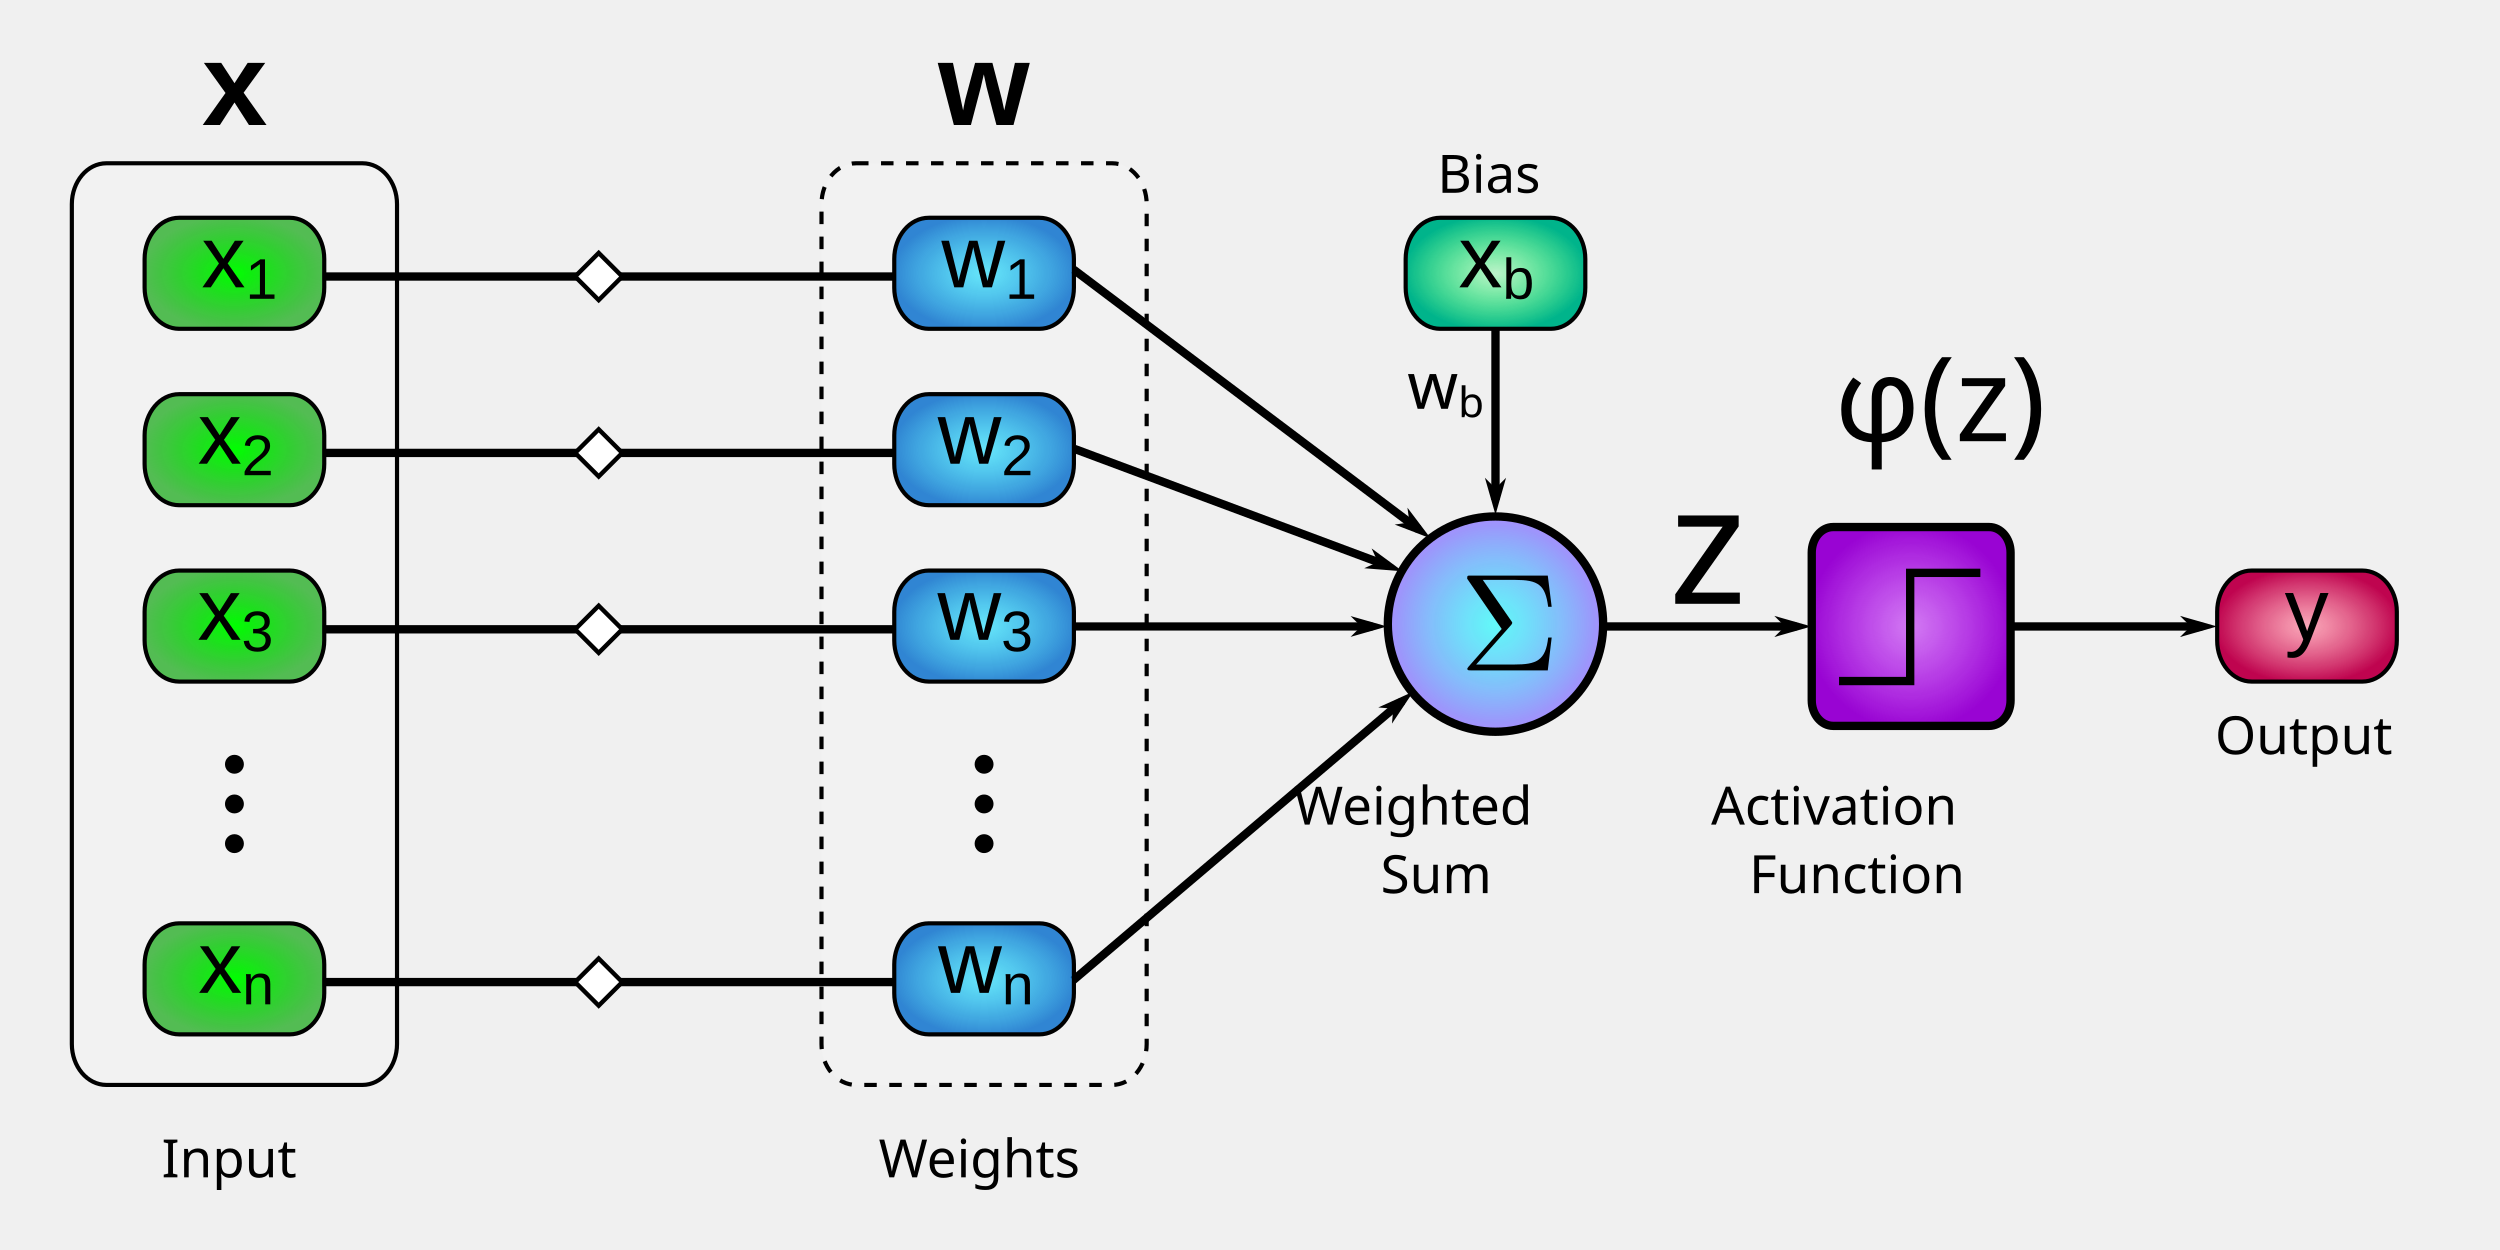
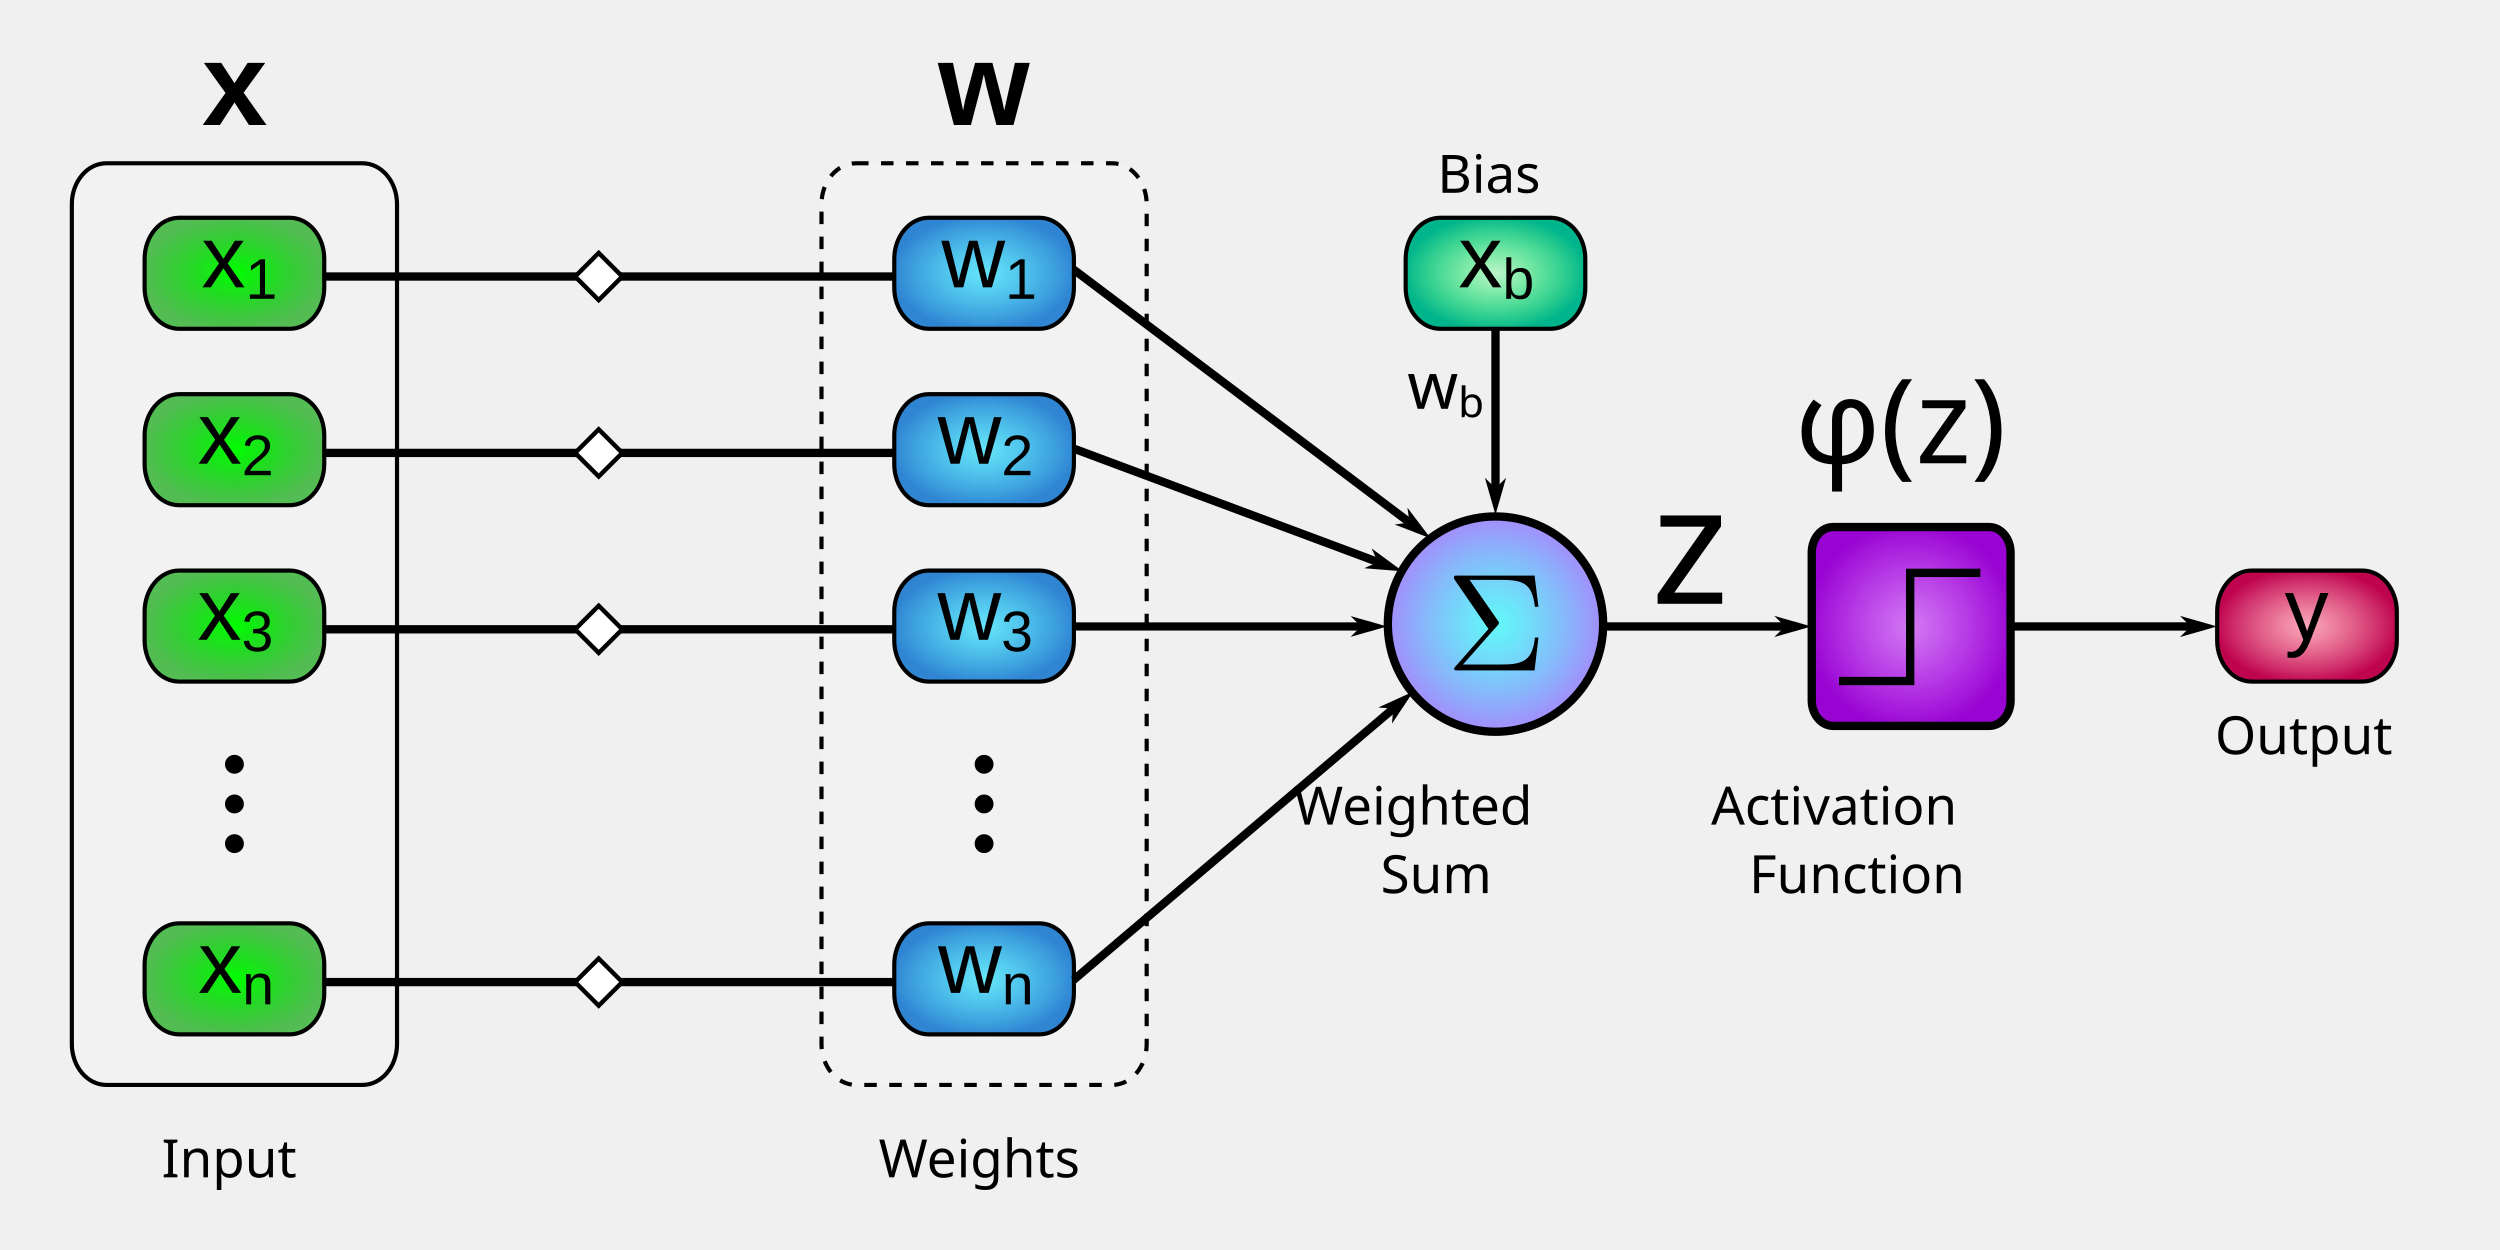
<svg xmlns="http://www.w3.org/2000/svg" xmlns:xlink="http://www.w3.org/1999/xlink" width="300mm" height="150mm" viewBox="0 0 300 150" version="1.1" id="svg8">
  <defs id="defs2">
    <marker style="overflow:visible" id="marker16415" refX="0.0" refY="0.0" orient="auto">
      <path transform="scale(0.4) translate(-6.5,0)" style="fill-rule:evenodd;fill:#ffffff;stroke:#000000;stroke-width:1pt;stroke-opacity:1" d="M 0,-7.071 L -7.071,0 L 0,7.071 L 7.071,0 L 0,-7.071 z " id="path16413" />
    </marker>
    <marker orient="auto" refY="0.0" refX="0.0" id="marker16229" style="overflow:visible">
      <path id="path16227" d="M 0,-7.071 L -7.071,0 L 0,7.071 L 7.071,0 L 0,-7.071 z " style="fill-rule:evenodd;fill:#ffffff;stroke:#000000;stroke-width:1pt;stroke-opacity:1" transform="scale(0.4) translate(-6.5,0)" />
    </marker>
    <marker style="overflow:visible" id="marker16043" refX="0.0" refY="0.0" orient="auto">
      <path transform="scale(0.4) translate(-6.5,0)" style="fill-rule:evenodd;fill:#ffffff;stroke:#000000;stroke-width:1pt;stroke-opacity:1" d="M 0,-7.071 L -7.071,0 L 0,7.071 L 7.071,0 L 0,-7.071 z " id="path16041" />
    </marker>
    <marker orient="auto" refY="0.0" refX="0.0" id="marker7049" style="overflow:visible">
      <path id="path7047" d="M 0,-7.071 L -7.071,0 L 0,7.071 L 7.071,0 L 0,-7.071 z " style="fill-rule:evenodd;fill:#ffffff;stroke:#000000;stroke-width:1pt;stroke-opacity:1" transform="scale(0.4) translate(-6.5,0)" />
    </marker>
    <marker orient="auto" refY="0.0" refX="0.0" id="EmptyDiamondS" style="overflow:visible">
      <path id="path929" d="M 0,-7.071 L -7.071,0 L 0,7.071 L 7.071,0 L 0,-7.071 z " style="fill-rule:evenodd;fill:#ffffff;stroke:#000000;stroke-width:1pt;stroke-opacity:1" transform="scale(0.2)" />
    </marker>
    <marker orient="auto" refY="0.0" refX="0.0" id="marker7001" style="overflow:visible;">
      <path id="path826" d="M 0.0,0.0 L 5.0,-5.0 L -12.5,0.0 L 5.0,5.0 L 0.0,0.0 z " style="fill-rule:evenodd;stroke:#000000;stroke-width:1pt;stroke-opacity:1;fill:#000000;fill-opacity:1" transform="scale(0.4) rotate(180) translate(10,0)" />
    </marker>
    <marker orient="auto" refY="0.0" refX="0.0" id="EmptyDiamondMend" style="overflow:visible">
      <path id="path944" d="M 0,-7.071 L -7.071,0 L 0,7.071 L 7.071,0 L 0,-7.071 z " style="fill-rule:evenodd;fill:#ffffff;stroke:#000000;stroke-width:1pt;stroke-opacity:1" transform="scale(0.4) translate(-6.5,0)" />
    </marker>
    <marker orient="auto" refY="0.0" refX="0.0" id="DotS" style="overflow:visible">
      <path id="path884" d="M -2.5,-1.0 C -2.5,1.76 -4.74,4.0 -7.5,4.0 C -10.26,4.0 -12.5,1.76 -12.5,-1.0 C -12.5,-3.76 -10.26,-6.0 -7.5,-6.0 C -4.74,-6.0 -2.5,-3.76 -2.5,-1.0 z " style="fill-rule:evenodd;stroke:#000000;stroke-width:1pt;stroke-opacity:1;fill:#000000;fill-opacity:1" transform="scale(0.2) translate(7.4, 1)" />
    </marker>
    <marker orient="auto" refY="0.0" refX="0.0" id="Arrow1Lend" style="overflow:visible;">
      <path id="path820" d="M 0.0,0.0 L 5.0,-5.0 L -12.5,0.0 L 5.0,5.0 L 0.0,0.0 z " style="fill-rule:evenodd;stroke:#000000;stroke-width:1pt;stroke-opacity:1;fill:#000000;fill-opacity:1" transform="scale(0.8) rotate(180) translate(12.5,0)" />
    </marker>
    <marker orient="auto" refY="0.0" refX="0.0" id="Arrow1Lstart" style="overflow:visible">
      <path id="path817" d="M 0.0,0.0 L 5.0,-5.0 L -12.5,0.0 L 5.0,5.0 L 0.0,0.0 z " style="fill-rule:evenodd;stroke:#000000;stroke-width:1pt;stroke-opacity:1;fill:#000000;fill-opacity:1" transform="scale(0.8) translate(12.5,0)" />
    </marker>
    <marker orient="auto" refY="0" refX="0" id="marker8361" style="overflow:visible">
      <path id="path8359" d="M 5.77,0 -2.88,5 V -5 Z" style="fill:#ffffff;fill-rule:evenodd;stroke:#000000;stroke-width:1pt;stroke-opacity:1" transform="matrix(0.8,0,0,0.8,-4.8,0)" />
    </marker>
    <marker orient="auto" refY="0" refX="0" id="marker8165" style="overflow:visible">
      <path id="path8163" d="M 5.77,0 -2.88,5 V -5 Z" style="fill:#ffffff;fill-rule:evenodd;stroke:#000000;stroke-width:1pt;stroke-opacity:1" transform="matrix(0.8,0,0,0.8,-4.8,0)" />
    </marker>
    <marker orient="auto" refY="0" refX="0" id="marker7969" style="overflow:visible">
      <path id="path7967" d="M 5.77,0 -2.88,5 V -5 Z" style="fill:#ffffff;fill-rule:evenodd;stroke:#000000;stroke-width:1pt;stroke-opacity:1" transform="matrix(0.8,0,0,0.8,-4.8,0)" />
    </marker>
    <marker orient="auto" refY="0" refX="0" id="EmptyTriangleOutL" style="overflow:visible">
      <path id="path5029" d="M 5.77,0 -2.88,5 V -5 Z" style="fill:#ffffff;fill-rule:evenodd;stroke:#000000;stroke-width:1pt;stroke-opacity:1" transform="matrix(0.8,0,0,0.8,-4.8,0)" />
    </marker>
    <marker style="overflow:visible" id="marker7253" refX="0" refY="0" orient="auto">
      <path transform="matrix(0.4,0,0,0.4,2.96,0.4)" style="fill:#000000;fill-opacity:1;fill-rule:evenodd;stroke:#000000;stroke-width:1pt;stroke-opacity:1" d="m -2.5,-1 c 0,2.76 -2.24,5 -5,5 -2.76,0 -5,-2.24 -5,-5 0,-2.76 2.24,-5 5,-5 2.76,0 5,2.24 5,5 z" id="path7251" />
    </marker>
    <linearGradient id="linearGradient6921">
      <stop id="stop6917" offset="0" style="stop-color:#ff8ba3;stop-opacity:0.713" />
      <stop id="stop6919" offset="1" style="stop-color:#be004c;stop-opacity:0.984" />
    </linearGradient>
    <linearGradient id="linearGradient6893">
      <stop style="stop-color:#b60ef4;stop-opacity:0.525" offset="0" id="stop6891" />
      <stop style="stop-color:#9700d2;stop-opacity:0.984" offset="1" id="stop6889" />
    </linearGradient>
    <marker orient="auto" refY="0" refX="0" id="marker6732" style="overflow:visible">
      <path id="path6730" d="M 0,0 5,-5 -12.5,0 5,5 Z" style="fill:#000000;fill-opacity:1;fill-rule:evenodd;stroke:#000000;stroke-width:1pt;stroke-opacity:1" transform="matrix(-0.2,0,0,-0.2,-1.2,0)" />
    </marker>
    <marker style="overflow:visible" id="marker6388" refX="0" refY="0" orient="auto">
      <path transform="matrix(-0.2,0,0,-0.2,-1.2,0)" style="fill:#000000;fill-opacity:1;fill-rule:evenodd;stroke:#000000;stroke-width:1pt;stroke-opacity:1" d="M 0,0 5,-5 -12.5,0 5,5 Z" id="path6386" />
    </marker>
    <marker orient="auto" refY="0" refX="0" id="marker6168" style="overflow:visible">
      <path id="path6166" d="M 0,0 5,-5 -12.5,0 5,5 Z" style="fill:#000000;fill-opacity:1;fill-rule:evenodd;stroke:#000000;stroke-width:1pt;stroke-opacity:1" transform="matrix(-0.2,0,0,-0.2,-1.2,0)" />
    </marker>
    <linearGradient id="linearGradient4528-1">
      <stop style="stop-color:#00f842;stop-opacity:0.216" offset="0" id="stop6151" />
      <stop style="stop-color:#00b48b;stop-opacity:1" offset="1" id="stop6153" />
    </linearGradient>
    <marker style="overflow:visible" id="marker6031" refX="0" refY="0" orient="auto">
      <path transform="matrix(-0.2,0,0,-0.2,-1.2,0)" style="fill:#000000;fill-opacity:1;fill-rule:evenodd;stroke:#000000;stroke-width:1pt;stroke-opacity:1" d="M 0,0 5,-5 -12.5,0 5,5 Z" id="path6029" />
    </marker>
    <marker orient="auto" refY="0" refX="0" id="marker5905" style="overflow:visible">
      <path id="path5903" d="M 0,0 5,-5 -12.5,0 5,5 Z" style="fill:#000000;fill-opacity:1;fill-rule:evenodd;stroke:#000000;stroke-width:1pt;stroke-opacity:1" transform="matrix(-0.2,0,0,-0.2,-1.2,0)" />
    </marker>
    <marker style="overflow:visible" id="marker5695" refX="0" refY="0" orient="auto">
      <path transform="matrix(-0.2,0,0,-0.2,-1.2,0)" style="fill:#000000;fill-opacity:1;fill-rule:evenodd;stroke:#000000;stroke-width:1pt;stroke-opacity:1" d="M 0,0 5,-5 -12.5,0 5,5 Z" id="path5693" />
    </marker>
    <marker orient="auto" refY="0" refX="0" id="marker5485" style="overflow:visible">
      <path id="path5483" d="M 0,0 5,-5 -12.5,0 5,5 Z" style="fill:#000000;fill-opacity:1;fill-rule:evenodd;stroke:#000000;stroke-width:1pt;stroke-opacity:1" transform="matrix(-0.2,0,0,-0.2,-1.2,0)" />
    </marker>
    <marker orient="auto" refY="0" refX="0" id="Arrow1Mend" style="overflow:visible">
      <path id="path4878" d="M 0,0 5,-5 -12.5,0 5,5 Z" style="fill:#000000;fill-opacity:1;fill-rule:evenodd;stroke:#000000;stroke-width:1pt;stroke-opacity:1" transform="matrix(-0.4,0,0,-0.4,-4,0)" />
    </marker>
    <marker orient="auto" refY="0" refX="0" id="Arrow2Lend" style="overflow:visible">
      <path id="path4890" style="fill:#000000;fill-opacity:1;fill-rule:evenodd;stroke:#000000;stroke-width:0.625;stroke-linejoin:round;stroke-opacity:1" d="M 8.719,4.034 -2.207,0.016 8.719,-4.002 c -1.745,2.372 -1.735,5.617 -6e-7,8.035 z" transform="matrix(-1.1,0,0,-1.1,-1.1,0)" />
    </marker>
    <marker orient="auto" refY="0" refX="0" id="Arrow1Send" style="overflow:visible">
      <path id="path4884" d="M 0,0 5,-5 -12.5,0 5,5 Z" style="fill:#000000;fill-opacity:1;fill-rule:evenodd;stroke:#000000;stroke-width:1pt;stroke-opacity:1" transform="matrix(-0.2,0,0,-0.2,-1.2,0)" />
    </marker>
    <linearGradient id="linearGradient4865">
      <stop style="stop-color:#00ffff;stop-opacity:0.591" offset="0" id="stop4861" />
      <stop style="stop-color:#946aff;stop-opacity:0.788" offset="1" id="stop4863" />
    </linearGradient>
    <linearGradient id="linearGradient4848">
      <stop id="stop4846" offset="0" style="stop-color:#00ffff;stop-opacity:0.591" />
      <stop id="stop4844" offset="1" style="stop-color:#006c3a;stop-opacity:0.613" />
    </linearGradient>
    <linearGradient id="linearGradient4698-9">
      <stop style="stop-color:#00dcff;stop-opacity:0.576" offset="0" id="stop4694" />
      <stop style="stop-color:#006acb;stop-opacity:0.801" offset="1" id="stop4696" />
    </linearGradient>
    <linearGradient id="linearGradient4528-1-3">
      <stop id="stop4526" offset="0" style="stop-color:#00ff00;stop-opacity:1" />
      <stop id="stop4524" offset="1" style="stop-color:#00a000;stop-opacity:0.658" />
    </linearGradient>
    <radialGradient xlink:href="#linearGradient4528-1-3" id="radialGradient4530" cx="54.908" cy="124.501" fx="54.908" fy="124.501" r="11.029" gradientTransform="matrix(1,0,0,0.6266922,-21.27883,39.06891)" gradientUnits="userSpaceOnUse" />
    <radialGradient xlink:href="#linearGradient4528-1-3" id="radialGradient4550" gradientUnits="userSpaceOnUse" gradientTransform="matrix(1,0,0,0.6266922,-21.27883,60.23558)" cx="54.908" cy="124.501" fx="54.908" fy="124.501" r="11.029" />
    <radialGradient xlink:href="#linearGradient4528-1-3" id="radialGradient4560" gradientUnits="userSpaceOnUse" gradientTransform="matrix(1,0,0,0.6266922,-21.27883,123.7356)" cx="54.908" cy="124.501" fx="54.908" fy="124.501" r="11.029" />
    <radialGradient xlink:href="#linearGradient4528-1-3" id="radialGradient4570" gradientUnits="userSpaceOnUse" gradientTransform="matrix(1,0,0,0.6266922,-21.27883,81.40224)" cx="54.908" cy="124.501" fx="54.908" fy="124.501" r="11.029" />
    <radialGradient xlink:href="#linearGradient4698-9" id="radialGradient4681" gradientUnits="userSpaceOnUse" gradientTransform="matrix(1,0,0,0.6266922,68.6795,39.06891)" cx="54.908" cy="124.501" fx="54.908" fy="124.501" r="11.029" />
    <radialGradient xlink:href="#linearGradient4698-9" id="radialGradient4683" gradientUnits="userSpaceOnUse" gradientTransform="matrix(1,0,0,0.6266922,68.6795,60.23558)" cx="54.908" cy="124.501" fx="54.908" fy="124.501" r="11.029" />
    <radialGradient xlink:href="#linearGradient4698-9" id="radialGradient4685" gradientUnits="userSpaceOnUse" gradientTransform="matrix(1,0,0,0.6266922,68.6795,123.7356)" cx="54.908" cy="124.501" fx="54.908" fy="124.501" r="11.029" />
    <radialGradient xlink:href="#linearGradient4698-9" id="radialGradient4687" gradientUnits="userSpaceOnUse" gradientTransform="matrix(1,0,0,0.6266922,68.6795,81.40224)" cx="54.908" cy="124.501" fx="54.908" fy="124.501" r="11.029" />
    <radialGradient xlink:href="#linearGradient4848" id="radialGradient4850" cx="176.131" cy="170.582" fx="176.131" fy="170.582" r="13.419" gradientUnits="userSpaceOnUse" spreadMethod="pad" />
    <radialGradient xlink:href="#linearGradient4865" id="radialGradient4859" gradientUnits="userSpaceOnUse" cx="176.131" cy="170.582" fx="176.131" fy="170.582" r="13.419" spreadMethod="pad" gradientTransform="translate(8.825267,-11.39166)" />
    <radialGradient xlink:href="#linearGradient4528-1" id="radialGradient6149" gradientUnits="userSpaceOnUse" gradientTransform="matrix(1,0,0,0.6266922,130.0481,39.06891)" cx="54.908" cy="124.501" fx="54.908" fy="124.501" r="11.029" />
    <radialGradient xlink:href="#linearGradient6921" id="radialGradient6882" gradientUnits="userSpaceOnUse" gradientTransform="matrix(1,0,0,0.6266922,227.4296,81.40224)" cx="54.908" cy="124.501" fx="54.908" fy="124.501" r="11.029" />
    <radialGradient xlink:href="#linearGradient6893" id="radialGradient6915" cx="233.967" cy="185.686" fx="233.967" fy="185.686" r="12.43" gradientUnits="userSpaceOnUse" />
  </defs>
  <g id="layer1" transform="translate(-5.497336,-84.29755)">
    <rect style="fill:#f2f2f2;fill-opacity:1;stroke:#000000;stroke-width:0.5;stroke-linecap:round;stroke-linejoin:round;stroke-miterlimit:4;stroke-dasharray:none;stroke-dashoffset:0;paint-order:normal" id="rect4585" width="39.021" height="110.598" x="14.118" y="103.891" rx="4.143" ry="4.907" />
    <rect ry="4.907" rx="4.143" y="103.891" x="104.077" height="110.598" width="39.021" id="rect4623" style="fill:#f2f2f2;fill-opacity:1;stroke:#000000;stroke-width:0.5;stroke-linecap:butt;stroke-linejoin:miter;stroke-miterlimit:4;stroke-dasharray:1.5, 1.5;stroke-dashoffset:0;paint-order:normal" />
    <circle style="fill:url(#radialGradient4859);fill-opacity:1;stroke:#000000;stroke-width:1;stroke-linecap:butt;stroke-linejoin:miter;stroke-miterlimit:4;stroke-dasharray:none;stroke-dashoffset:0;paint-order:normal" id="path4774" cx="184.956" cy="159.19" r="12.919" />
-     <text xml:space="preserve" style="font-style:normal;font-weight:normal;font-size:16.656px;line-height:1.25;font-family:sans-serif;letter-spacing:0px;word-spacing:0px;fill:#000000;fill-opacity:1;stroke:none;stroke-width:0.416" x="180.621" y="164.74" id="text4778">
-       <tspan id="tspan4776" x="180.621" y="164.74" style="font-style:normal;font-variant:normal;font-weight:normal;font-stretch:normal;font-family:'Cambria Math';-inkscape-font-specification:'Cambria Math';stroke-width:0.416">Σ</tspan>
+     <text xml:space="preserve" style="font-style:normal;font-weight:normal;font-size:16.656px;line-height:1.25;font-family:sans-serif;letter-spacing:0px;word-spacing:0px;fill:#000000;fill-opacity:1;stroke:none;stroke-width:0.416" x="179.034" y="164.74" id="text4778">
+       <tspan id="tspan4776" x="179.034" y="164.74" style="font-style:normal;font-variant:normal;font-weight:normal;font-stretch:normal;font-family:'Cambria Math';-inkscape-font-specification:'Cambria Math';stroke-width:0.416">Σ</tspan>
    </text>
    <path id="path5423" d="m 134.344,116.655 41.404,31.174" style="fill:none;stroke:#000000;stroke-width:1;stroke-linecap:butt;stroke-linejoin:bevel;stroke-miterlimit:4;stroke-dasharray:none;stroke-opacity:1;marker-end:url(#marker5485)" />
    <path id="path5685" d="m 134.457,138.173 37.681,14.054" style="fill:none;stroke:#000000;stroke-width:1;stroke-linecap:butt;stroke-linejoin:miter;stroke-miterlimit:4;stroke-dasharray:none;stroke-opacity:1;marker-end:url(#marker5695)" />
    <path id="path5895" d="m 134.408,159.473 h 35.775" style="fill:none;stroke:#000000;stroke-width:0.984;stroke-linecap:butt;stroke-linejoin:miter;stroke-miterlimit:4;stroke-dasharray:none;stroke-opacity:1;marker-end:url(#marker5905)" />
    <path id="path6021" d="m 134.276,201.931 39.464,-33.488" style="fill:none;stroke:#000000;stroke-width:1;stroke-linecap:butt;stroke-linejoin:miter;stroke-miterlimit:4;stroke-dasharray:none;stroke-opacity:1;marker-end:url(#marker6031)" />
    <path style="fill:none;stroke:#000000;stroke-width:1;stroke-linecap:butt;stroke-linejoin:miter;stroke-miterlimit:4;stroke-dasharray:none;stroke-opacity:1;marker-end:url(#marker6388)" d="m 197.908,159.473 h 23.165" id="path6384" />
    <path id="path6728" d="m 246.592,159.473 h 23.165" style="fill:none;stroke:#000000;stroke-width:1;stroke-linecap:butt;stroke-linejoin:miter;stroke-miterlimit:4;stroke-dasharray:none;stroke-opacity:1;marker-end:url(#marker6732)" />
    <path style="fill:none;stroke:#000000;stroke-width:1;stroke-linecap:butt;stroke-linejoin:miter;stroke-miterlimit:4;stroke-dasharray:none;stroke-opacity:1;marker-mid:url(#marker7049)" d="M 44.233,117.48 H 79.94 112.869" id="path6998" />
    <path id="path16009" d="M 44.233,138.647 H 79.94 112.869" style="fill:none;stroke:#000000;stroke-width:1;stroke-linecap:butt;stroke-linejoin:miter;stroke-miterlimit:4;stroke-dasharray:none;stroke-opacity:1;marker-mid:url(#marker16043)" />
    <path style="fill:none;stroke:#000000;stroke-width:1;stroke-linecap:butt;stroke-linejoin:miter;stroke-miterlimit:4;stroke-dasharray:none;stroke-opacity:1;marker-mid:url(#marker16229)" d="M 44.233,159.814 H 79.94 112.869" id="path16195" />
    <path id="path16381" d="M 44.233,202.147 H 79.94 112.869" style="fill:none;stroke:#000000;stroke-width:1;stroke-linecap:butt;stroke-linejoin:miter;stroke-miterlimit:4;stroke-dasharray:none;stroke-opacity:1;marker-mid:url(#marker16415)" />
  </g>
  <g id="layer2" transform="translate(-5.497336,-84.29755)">
    <circle style="fill:#000000;fill-opacity:1;stroke:none;stroke-width:0.5;stroke-linecap:round;stroke-linejoin:round;stroke-miterlimit:4;stroke-dasharray:none;stroke-dashoffset:0;paint-order:normal" id="path4574" cx="33.629" cy="176.01" r="1.134" />
    <circle r="1.134" cy="180.772" cx="33.629" id="circle4576" style="fill:#000000;fill-opacity:1;stroke:none;stroke-width:0.5;stroke-linecap:round;stroke-linejoin:round;stroke-miterlimit:4;stroke-dasharray:none;stroke-dashoffset:0;paint-order:normal" />
    <circle style="fill:#000000;fill-opacity:1;stroke:none;stroke-width:0.5;stroke-linecap:round;stroke-linejoin:round;stroke-miterlimit:4;stroke-dasharray:none;stroke-dashoffset:0;paint-order:normal" id="circle4578" cx="33.629" cy="185.535" r="1.134" />
    <circle r="1.134" cy="176.01" cx="123.587" id="circle4625" style="fill:#000000;fill-opacity:1;stroke:none;stroke-width:0.5;stroke-linecap:round;stroke-linejoin:round;stroke-miterlimit:4;stroke-dasharray:none;stroke-dashoffset:0;paint-order:normal" />
    <circle style="fill:#000000;fill-opacity:1;stroke:none;stroke-width:0.5;stroke-linecap:round;stroke-linejoin:round;stroke-miterlimit:4;stroke-dasharray:none;stroke-dashoffset:0;paint-order:normal" id="circle4627" cx="123.587" cy="180.772" r="1.134" />
    <circle r="1.134" cy="185.535" cx="123.587" id="circle4629" style="fill:#000000;fill-opacity:1;stroke:none;stroke-width:0.5;stroke-linecap:round;stroke-linejoin:round;stroke-miterlimit:4;stroke-dasharray:none;stroke-dashoffset:0;paint-order:normal" />
    <rect rx="4.143" ry="4.944" y="110.431" x="112.808" height="13.324" width="21.558" id="rect4633" style="fill:url(#radialGradient4681);fill-opacity:1;stroke:#000000;stroke-width:0.5;stroke-linecap:round;stroke-linejoin:round;stroke-miterlimit:4;stroke-dasharray:none;stroke-dashoffset:0;paint-order:normal" />
    <rect style="fill:url(#radialGradient4683);fill-opacity:1;stroke:#000000;stroke-width:0.5;stroke-linecap:round;stroke-linejoin:round;stroke-miterlimit:4;stroke-dasharray:none;stroke-dashoffset:0;paint-order:normal" id="rect4643" width="21.558" height="13.324" x="112.808" y="131.598" ry="4.944" rx="4.143" />
    <rect rx="4.143" ry="4.944" y="195.098" x="112.808" height="13.324" width="21.558" id="rect4653" style="fill:url(#radialGradient4685);fill-opacity:1;stroke:#000000;stroke-width:0.5;stroke-linecap:round;stroke-linejoin:round;stroke-miterlimit:4;stroke-dasharray:none;stroke-dashoffset:0;paint-order:normal" />
    <rect rx="4.143" ry="4.944" y="152.764" x="112.808" height="13.324" width="21.558" id="rect4663" style="fill:url(#radialGradient4687);fill-opacity:1;stroke:#000000;stroke-width:0.5;stroke-linecap:round;stroke-linejoin:round;stroke-miterlimit:4;stroke-dasharray:none;stroke-dashoffset:0;paint-order:normal" />
    <rect style="fill:url(#radialGradient4530);fill-opacity:1;stroke:#000000;stroke-width:0.5;stroke-linecap:round;stroke-linejoin:round;stroke-miterlimit:4;stroke-dasharray:none;stroke-dashoffset:0;paint-order:normal" id="rect14" width="21.558" height="13.324" x="22.85" y="110.431" ry="4.944" rx="4.143" />
    <rect rx="4.143" ry="4.944" y="131.598" x="22.85" height="13.324" width="21.558" id="rect4542" style="fill:url(#radialGradient4550);fill-opacity:1;stroke:#000000;stroke-width:0.5;stroke-linecap:round;stroke-linejoin:round;stroke-miterlimit:4;stroke-dasharray:none;stroke-dashoffset:0;paint-order:normal" />
    <rect style="fill:url(#radialGradient4560);fill-opacity:1;stroke:#000000;stroke-width:0.5;stroke-linecap:round;stroke-linejoin:round;stroke-miterlimit:4;stroke-dasharray:none;stroke-dashoffset:0;paint-order:normal" id="rect4552" width="21.558" height="13.324" x="22.85" y="195.098" ry="4.944" rx="4.143" />
    <rect style="fill:url(#radialGradient4570);fill-opacity:1;stroke:#000000;stroke-width:0.5;stroke-linecap:round;stroke-linejoin:round;stroke-miterlimit:4;stroke-dasharray:none;stroke-dashoffset:0;paint-order:normal" id="rect4562" width="21.558" height="13.324" x="22.85" y="152.764" ry="4.944" rx="4.143" />
    <rect rx="4.143" ry="4.944" y="110.431" x="174.177" height="13.324" width="21.558" id="rect6141" style="fill:url(#radialGradient6149);fill-opacity:1;stroke:#000000;stroke-width:0.5;stroke-linecap:round;stroke-linejoin:round;stroke-miterlimit:4;stroke-dasharray:none;stroke-dashoffset:0;paint-order:normal" />
    <path style="fill:none;stroke:#000000;stroke-width:1;stroke-linecap:butt;stroke-linejoin:miter;stroke-miterlimit:4;stroke-dasharray:none;stroke-opacity:1;marker-end:url(#marker6168)" d="m 184.956,123.66 v 20.625" id="path6158" />
    <g id="g6656" transform="translate(15.34583,-7.408333)">
      <g id="g6660" transform="translate(-14.47649,-18.80432)">
        <rect style="fill:url(#radialGradient6915);fill-opacity:1;stroke:#000000;stroke-width:1;stroke-linecap:butt;stroke-linejoin:bevel;stroke-miterlimit:4;stroke-dasharray:none;stroke-dashoffset:0;paint-order:normal" id="rect6650" width="23.86" height="23.86" x="222.037" y="173.756" rx="2.564" ry="3.06" />
        <path style="fill:none;stroke:#000000;stroke-width:1;stroke-linecap:butt;stroke-linejoin:miter;stroke-miterlimit:4;stroke-dasharray:none;stroke-opacity:1" d="m 225.312,192.236 h 8.538 v -12.983 h 8.421" id="path6652" />
      </g>
-       <text xml:space="preserve" style="font-style:normal;font-weight:normal;font-size:10.583px;line-height:1.25;font-family:sans-serif;letter-spacing:0px;word-spacing:0px;fill:#000000;fill-opacity:1;stroke:none;stroke-width:0.265" x="210.322" y="144.649" id="text6688">
-         <tspan id="tspan6686" x="210.322" y="144.649" style="font-style:normal;font-variant:normal;font-weight:normal;font-stretch:normal;font-size:14.111px;font-family:Gabriola;-inkscape-font-specification:Gabriola;stroke-width:0.265">φ(z)</tspan>
+       <text xml:space="preserve" style="font-style:normal;font-weight:normal;font-size:10.583px;line-height:1.25;font-family:sans-serif;letter-spacing:0px;word-spacing:0px;fill:#000000;fill-opacity:1;stroke:none;stroke-width:0.265" x="205.56" y="147.295" id="text6688">
+         <tspan id="tspan6686" x="205.56" y="147.295" style="font-style:normal;font-variant:normal;font-weight:normal;font-stretch:normal;font-size:14.111px;font-family:Gabriola;-inkscape-font-specification:Gabriola;stroke-width:0.265">φ(z)</tspan>
      </text>
    </g>
    <rect style="fill:url(#radialGradient6882);fill-opacity:1;stroke:#000000;stroke-width:0.5;stroke-linecap:round;stroke-linejoin:round;stroke-miterlimit:4;stroke-dasharray:none;stroke-dashoffset:0;paint-order:normal" id="rect6874" width="21.558" height="13.324" x="271.558" y="152.764" ry="4.944" rx="4.143" />
  </g>
  <g id="layer3" transform="translate(-5.497336,-84.29755)">
    <text xml:space="preserve" style="font-style:normal;font-weight:normal;font-size:10.583px;line-height:1.25;font-family:sans-serif;letter-spacing:0px;word-spacing:0px;fill:#000000;fill-opacity:1;stroke:none;stroke-width:0.265" x="29.663" y="118.778" id="text4536">
      <tspan id="tspan4534" x="29.663" y="118.778" style="font-style:normal;font-variant:normal;font-weight:normal;font-stretch:normal;font-family:Arial;-inkscape-font-specification:Arial;baseline-shift:baseline;stroke-width:0.265">x<tspan id="tspan4700" style="font-size:65%;baseline-shift:sub">1</tspan>
      </tspan>
    </text>
    <text id="text4548" y="139.945" x="29.213" style="font-style:normal;font-weight:normal;font-size:10.583px;line-height:1.25;font-family:sans-serif;letter-spacing:0px;word-spacing:0px;fill:#000000;fill-opacity:1;stroke:none;stroke-width:0.265" xml:space="preserve">
      <tspan style="font-style:normal;font-variant:normal;font-weight:normal;font-stretch:normal;font-family:Arial;-inkscape-font-specification:Arial;baseline-shift:baseline;stroke-width:0.265" y="139.945" x="29.213" id="tspan4546">x<tspan id="tspan4702" style="font-size:65%;baseline-shift:sub">2</tspan>
      </tspan>
    </text>
    <text xml:space="preserve" style="font-style:normal;font-weight:normal;font-size:10.583px;line-height:1.25;font-family:sans-serif;letter-spacing:0px;word-spacing:0px;fill:#000000;fill-opacity:1;stroke:none;stroke-width:0.265" x="29.268" y="203.445" id="text4558">
      <tspan id="tspan4556" x="29.268" y="203.445" style="font-style:normal;font-variant:normal;font-weight:normal;font-stretch:normal;font-family:Arial;-inkscape-font-specification:Arial;baseline-shift:baseline;stroke-width:0.265">x<tspan style="font-size:65%;baseline-shift:sub" id="tspan4725">n</tspan>
      </tspan>
    </text>
    <text xml:space="preserve" style="font-style:normal;font-weight:normal;font-size:10.583px;line-height:1.25;font-family:sans-serif;letter-spacing:0px;word-spacing:0px;fill:#000000;fill-opacity:1;stroke:none;stroke-width:0.265" x="29.188" y="161.068" id="text4568">
      <tspan id="tspan4566" x="29.188" y="161.068" style="font-style:normal;font-variant:normal;font-weight:normal;font-stretch:normal;font-family:Arial;-inkscape-font-specification:Arial;baseline-shift:baseline;stroke-width:0.265">x<tspan style="font-size:65%;baseline-shift:sub" id="tspan4723">3</tspan>
      </tspan>
    </text>
    <text xml:space="preserve" style="font-style:normal;font-weight:normal;font-size:10.583px;line-height:1.25;font-family:sans-serif;letter-spacing:0px;word-spacing:0px;fill:#000000;fill-opacity:1;stroke:none;stroke-width:0.265" x="29.729" y="99.296" id="text4589">
      <tspan id="tspan4587" x="29.729" y="99.296" style="font-style:normal;font-variant:normal;font-weight:bold;font-stretch:normal;font-size:14.111px;font-family:Arial;-inkscape-font-specification:'Arial Bold';stroke-width:0.265">x</tspan>
    </text>
    <text id="text4621" y="225.578" x="24.895" style="font-style:normal;font-weight:normal;font-size:10.583px;line-height:1.25;font-family:sans-serif;letter-spacing:0px;word-spacing:0px;fill:#000000;fill-opacity:1;stroke:none;stroke-width:0.265" xml:space="preserve">
      <tspan style="font-style:normal;font-variant:normal;font-weight:normal;font-stretch:normal;font-size:6.35px;font-family:sans-serif;-inkscape-font-specification:sans-serif;stroke-width:0.265" y="225.578" x="24.895" id="tspan4619">Input</tspan>
    </text>
    <text id="text4639" y="116.662" x="118.466" style="font-style:normal;font-weight:normal;font-size:10.583px;line-height:1.25;font-family:sans-serif;letter-spacing:0px;word-spacing:0px;fill:#000000;fill-opacity:1;stroke:none;stroke-width:0.265" xml:space="preserve">
      <tspan style="font-style:normal;font-variant:normal;font-weight:normal;font-stretch:normal;font-size:10.583px;font-family:Arial;-inkscape-font-specification:Arial;baseline-shift:sub;stroke-width:0.265" y="116.662" x="118.466" id="tspan4637">w<tspan id="tspan4766" style="font-size:65%;baseline-shift:sub">1</tspan>
      </tspan>
    </text>
    <text xml:space="preserve" style="font-style:normal;font-weight:normal;font-size:10.583px;line-height:1.25;font-family:sans-serif;letter-spacing:0px;word-spacing:0px;fill:#000000;fill-opacity:1;stroke:none;stroke-width:0.265" x="118.016" y="139.945" id="text4649">
      <tspan id="tspan4647" x="118.016" y="139.945" style="font-style:normal;font-variant:normal;font-weight:normal;font-stretch:normal;font-size:10.583px;font-family:Arial;-inkscape-font-specification:Arial;stroke-width:0.265">w<tspan id="tspan4768" style="font-size:65%;baseline-shift:sub">2</tspan>
      </tspan>
    </text>
    <text id="text4659" y="203.445" x="118.072" style="font-style:normal;font-weight:normal;font-size:10.583px;line-height:1.25;font-family:sans-serif;letter-spacing:0px;word-spacing:0px;fill:#000000;fill-opacity:1;stroke:none;stroke-width:0.265" xml:space="preserve">
      <tspan style="font-style:normal;font-variant:normal;font-weight:normal;font-stretch:normal;font-family:Arial;-inkscape-font-specification:Arial;baseline-shift:baseline;stroke-width:0.265" y="203.445" x="118.072" id="tspan4657">w<tspan id="tspan4772" style="font-size:65%;baseline-shift:sub">n</tspan>
      </tspan>
    </text>
    <text id="text4669" y="161.068" x="117.991" style="font-style:normal;font-weight:normal;font-size:10.583px;line-height:1.25;font-family:sans-serif;letter-spacing:0px;word-spacing:0px;fill:#000000;fill-opacity:1;stroke:none;stroke-width:0.265" xml:space="preserve">
      <tspan style="font-style:normal;font-variant:normal;font-weight:normal;font-stretch:normal;font-family:Arial;-inkscape-font-specification:Arial;baseline-shift:baseline;stroke-width:0.265" y="161.068" x="117.991" id="tspan4667">w<tspan id="tspan4770" style="font-size:65%;baseline-shift:sub">3</tspan>
      </tspan>
    </text>
    <text id="text4675" y="99.296" x="118.072" style="font-style:normal;font-weight:normal;font-size:10.583px;line-height:1.25;font-family:sans-serif;letter-spacing:0px;word-spacing:0px;fill:#000000;fill-opacity:1;stroke:none;stroke-width:0.265" xml:space="preserve">
      <tspan style="font-style:normal;font-variant:normal;font-weight:bold;font-stretch:normal;font-size:14.111px;font-family:Arial;-inkscape-font-specification:'Arial Bold';stroke-width:0.265" y="99.296" x="118.072" id="tspan4673">w</tspan>
    </text>
    <text xml:space="preserve" style="font-style:normal;font-weight:normal;font-size:10.583px;line-height:1.25;font-family:sans-serif;letter-spacing:0px;word-spacing:0px;fill:#000000;fill-opacity:1;stroke:none;stroke-width:0.265" x="110.932" y="225.578" id="text4679">
      <tspan id="tspan4677" x="110.932" y="225.578" style="font-style:normal;font-variant:normal;font-weight:normal;font-stretch:normal;font-size:6.35px;font-family:sans-serif;-inkscape-font-specification:sans-serif;stroke-width:0.265">Weights</tspan>
    </text>
    <text id="text6147" y="118.778" x="180.499" style="font-style:normal;font-weight:normal;font-size:10.583px;line-height:1.25;font-family:sans-serif;letter-spacing:0px;word-spacing:0px;fill:#000000;fill-opacity:1;stroke:none;stroke-width:0.265" xml:space="preserve">
      <tspan style="font-style:normal;font-variant:normal;font-weight:normal;font-stretch:normal;font-family:Arial;-inkscape-font-specification:Arial;baseline-shift:baseline;stroke-width:0.265" y="118.778" x="180.499" id="tspan6145">x<tspan style="font-size:65%;baseline-shift:sub" id="tspan6143">b</tspan>
      </tspan>
    </text>
    <text id="text6316" y="107.428" x="177.987" style="font-style:normal;font-weight:normal;font-size:10.583px;line-height:1.25;font-family:sans-serif;letter-spacing:0px;word-spacing:0px;fill:#000000;fill-opacity:1;stroke:none;stroke-width:0.265" xml:space="preserve">
      <tspan style="font-style:normal;font-variant:normal;font-weight:normal;font-stretch:normal;font-size:6.35px;font-family:sans-serif;-inkscape-font-specification:sans-serif;stroke-width:0.265" y="107.428" x="177.987" id="tspan6314">Bias</tspan>
    </text>
    <text xml:space="preserve" style="font-style:normal;font-weight:normal;font-size:10.583px;line-height:1.25;font-family:sans-serif;letter-spacing:0px;word-spacing:0px;fill:#000000;fill-opacity:1;stroke:none;stroke-width:0.265" x="174.379" y="133.353" id="text6374">
      <tspan id="tspan6372" x="174.379" y="133.353" style="font-style:normal;font-variant:normal;font-weight:normal;font-stretch:normal;font-size:7.761px;font-family:sans-serif;-inkscape-font-specification:sans-serif;stroke-width:0.265">w<tspan style="font-size:65%;baseline-shift:sub" id="tspan6376">b</tspan>
      </tspan>
    </text>
-     <text xml:space="preserve" style="font-style:normal;font-variant:normal;font-weight:bold;font-stretch:normal;font-size:10.583px;line-height:1.25;font-family:'Cambria Math';-inkscape-font-specification:'Cambria Math Bold';letter-spacing:0px;word-spacing:0px;fill:#000000;fill-opacity:1;stroke:none;stroke-width:0.265" x="205.762" y="156.748" id="text6546">
-       <tspan id="tspan6544" x="205.762" y="156.748" style="font-style:normal;font-variant:normal;font-weight:normal;font-stretch:normal;font-size:19.756px;font-family:Gabriola;-inkscape-font-specification:Gabriola;stroke-width:0.265">z</tspan>
+     <text xml:space="preserve" style="font-style:normal;font-variant:normal;font-weight:bold;font-stretch:normal;font-size:10.583px;line-height:1.25;font-family:'Cambria Math';-inkscape-font-specification:'Cambria Math Bold';letter-spacing:0px;word-spacing:0px;fill:#000000;fill-opacity:1;stroke:none;stroke-width:0.265" x="203.646" y="156.748" id="text6546">
+       <tspan id="tspan6544" x="203.646" y="156.748" style="font-style:normal;font-variant:normal;font-weight:normal;font-stretch:normal;font-size:19.756px;font-family:Gabriola;-inkscape-font-specification:Gabriola;stroke-width:0.265">z</tspan>
    </text>
    <text id="text6692" y="178.244" x="235.223" style="font-style:normal;font-weight:normal;font-size:10.583px;line-height:1.25;font-family:sans-serif;letter-spacing:0px;word-spacing:0px;fill:#000000;fill-opacity:1;stroke:none;stroke-width:0.265" xml:space="preserve">
      <tspan style="font-style:normal;font-variant:normal;font-weight:normal;font-stretch:normal;font-size:6.35px;font-family:sans-serif;-inkscape-font-specification:sans-serif;text-align:center;text-anchor:middle;stroke-width:0.265" y="178.244" x="235.223" id="tspan6690" dy="5">Activation</tspan>
      <tspan style="font-style:normal;font-variant:normal;font-weight:normal;font-stretch:normal;font-size:6.35px;font-family:sans-serif;-inkscape-font-specification:sans-serif;text-align:center;text-anchor:middle;stroke-width:0.265" y="191.473" x="235.223" id="tspan6694">Function</tspan>
    </text>
    <text xml:space="preserve" style="font-style:normal;font-weight:normal;font-size:10.583px;line-height:1.25;font-family:sans-serif;letter-spacing:0px;word-spacing:0px;fill:#000000;fill-opacity:1;stroke:none;stroke-width:0.265" x="184.72" y="178.244" id="text6704">
      <tspan id="tspan6702" x="184.72" y="178.244" style="font-style:normal;font-variant:normal;font-weight:normal;font-stretch:normal;font-size:6.35px;font-family:sans-serif;-inkscape-font-specification:sans-serif;text-align:center;text-anchor:middle;stroke-width:0.265" dy="5">Weighted</tspan>
      <tspan x="184.72" y="191.473" style="font-style:normal;font-variant:normal;font-weight:normal;font-stretch:normal;font-size:6.35px;font-family:sans-serif;-inkscape-font-specification:sans-serif;text-align:center;text-anchor:middle;stroke-width:0.265" id="tspan6708">Sum</tspan>
    </text>
    <text xml:space="preserve" style="font-style:normal;font-weight:normal;font-size:10.583px;line-height:1.25;font-family:sans-serif;letter-spacing:0px;word-spacing:0px;fill:#000000;fill-opacity:1;stroke:none;stroke-width:0.265" x="279.653" y="161.057" id="text6880">
      <tspan id="tspan6878" x="279.653" y="161.057" style="font-style:normal;font-variant:normal;font-weight:normal;font-stretch:normal;font-family:Arial;-inkscape-font-specification:Arial;baseline-shift:baseline;stroke-width:0.265">y</tspan>
    </text>
    <text id="text6925" y="174.796" x="271.294" style="font-style:normal;font-weight:normal;font-size:10.583px;line-height:1.25;font-family:sans-serif;letter-spacing:0px;word-spacing:0px;fill:#000000;fill-opacity:1;stroke:none;stroke-width:0.265" xml:space="preserve">
      <tspan style="font-style:normal;font-variant:normal;font-weight:normal;font-stretch:normal;font-size:6.35px;font-family:sans-serif;-inkscape-font-specification:sans-serif;stroke-width:0.265" y="174.796" x="271.294" id="tspan6923">Output</tspan>
    </text>
  </g>
</svg>
